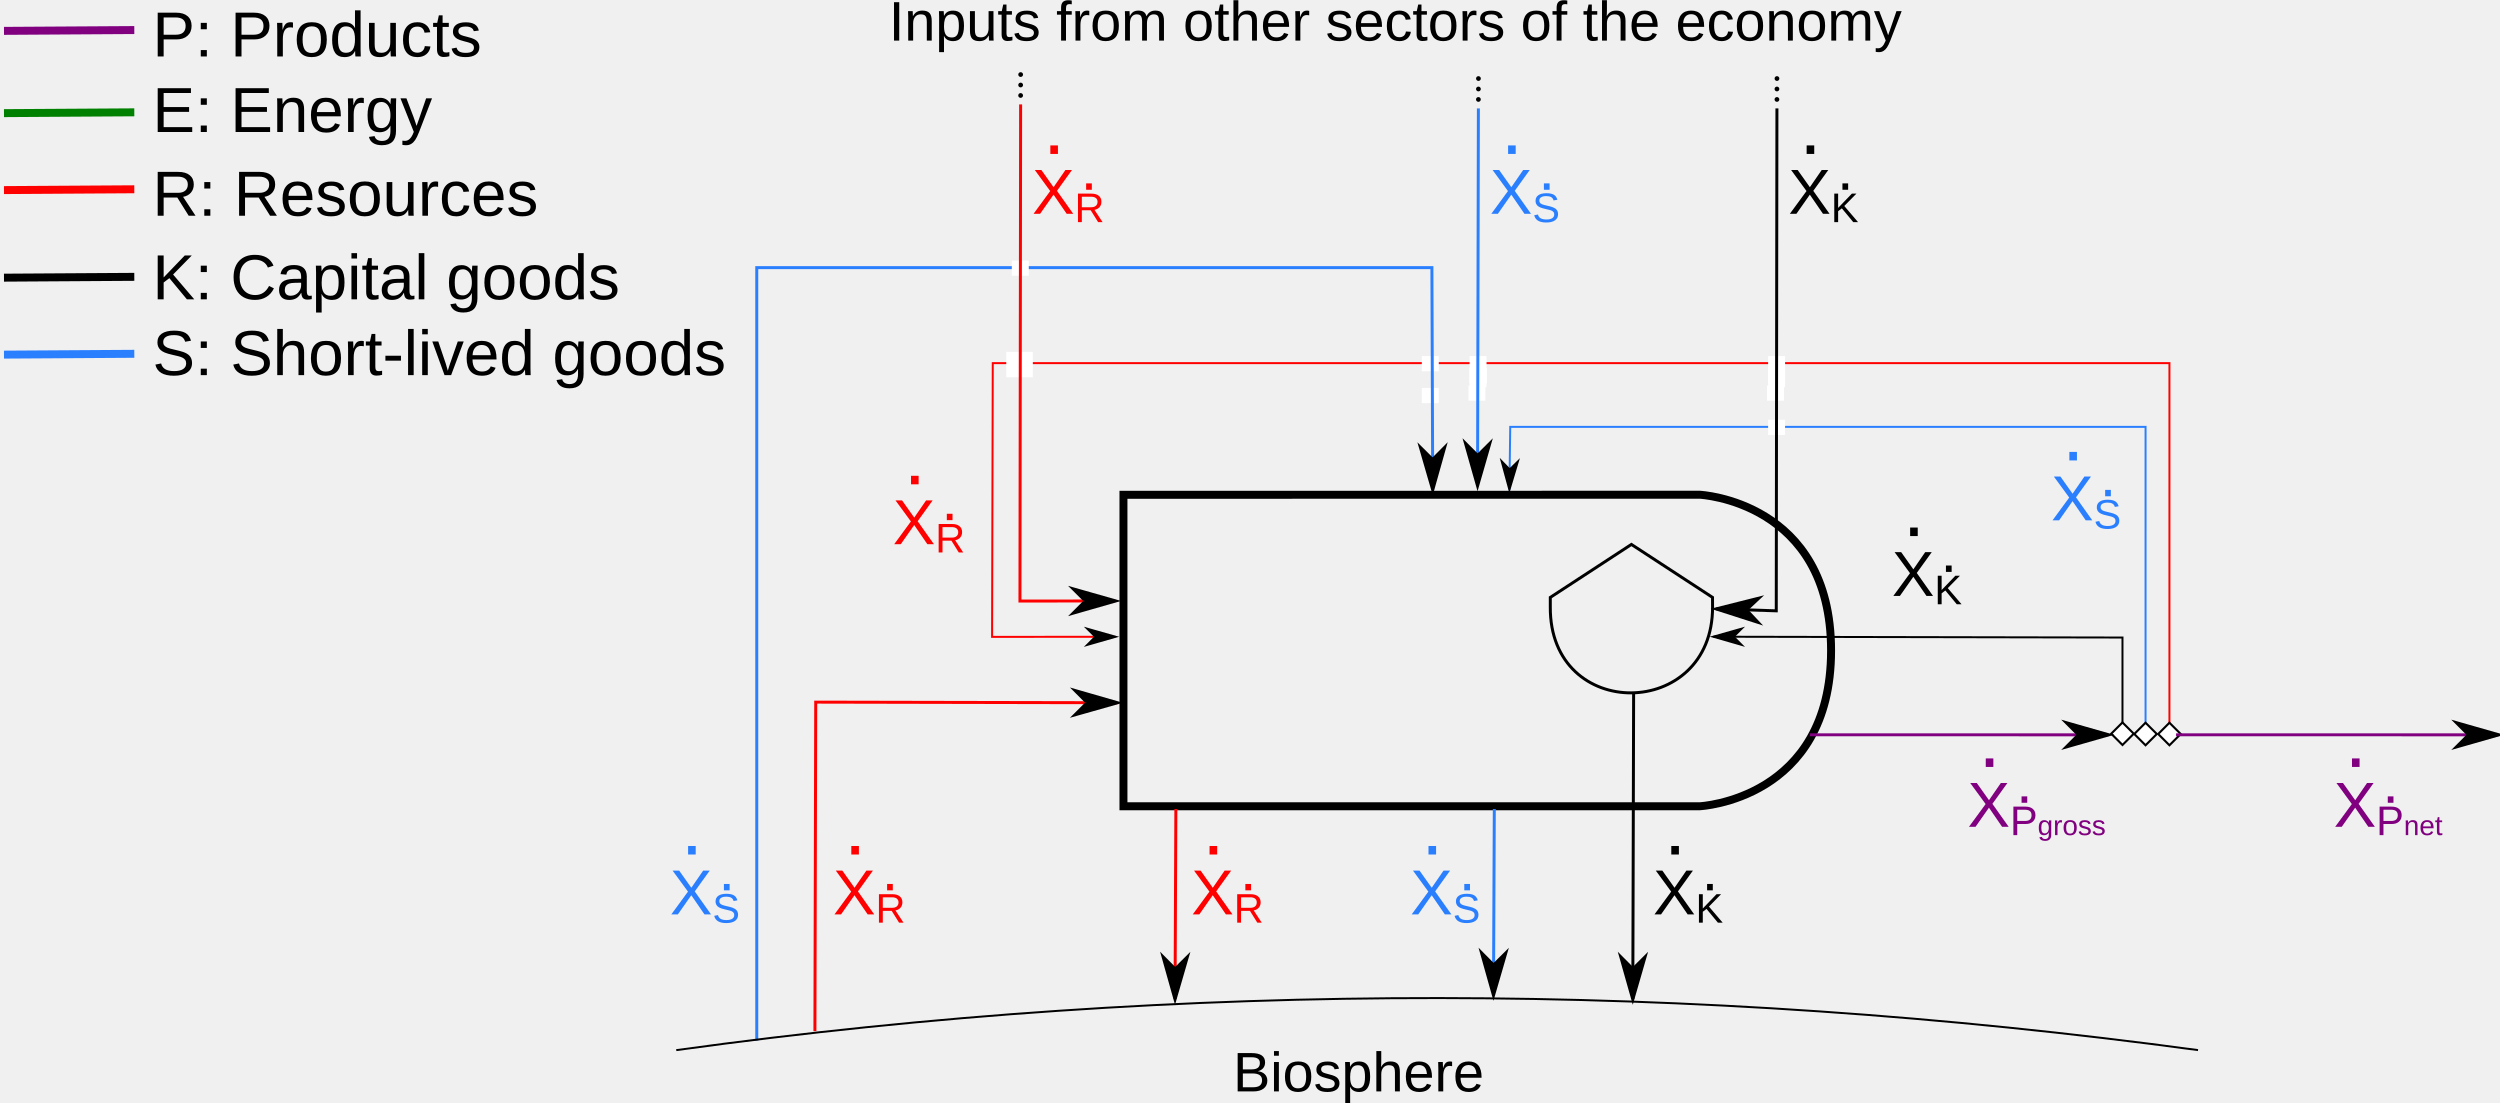
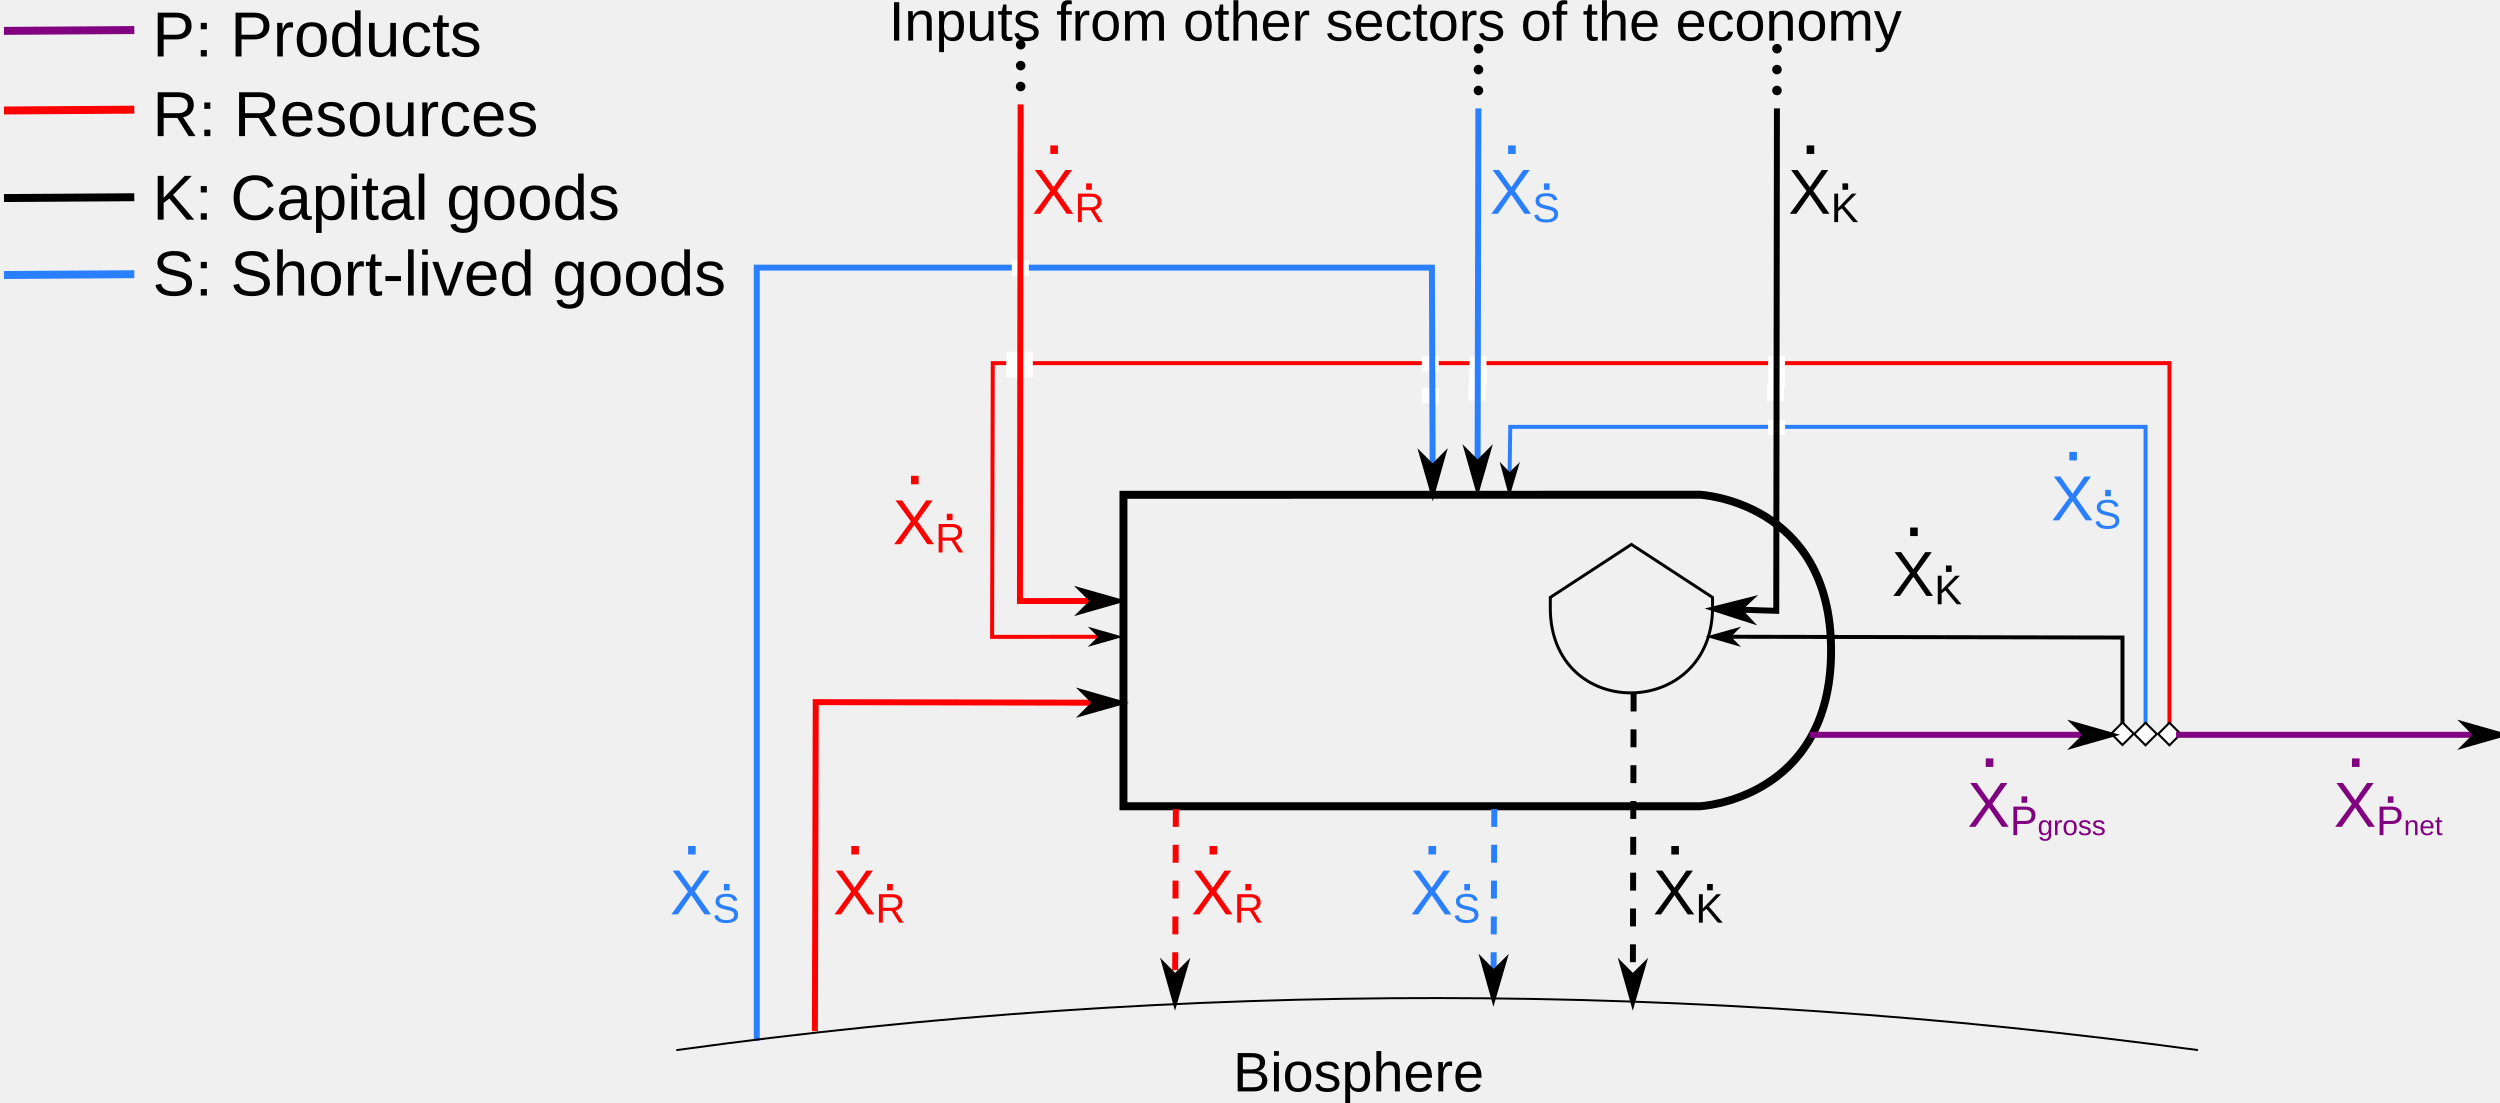
<svg xmlns="http://www.w3.org/2000/svg" width="1256.111" height="553.949" id="svg2" version="1.1">
  <defs id="defs4">
+     <marker orient="auto" refY="0.0" refX="0.0" id="EmptyDiamondM" style="overflow:visible">
+       <path id="path4342" d="M 0,-7.071 L -7.071,0 L 0,7.071 L 7.071,0 L 0,-7.071 z " style="fill-rule:evenodd;fill:#FFFFFF;stroke:#000000;stroke-width:1.0pt;marker-start:none" transform="scale(0.4)" />
+     </marker>
+     <marker orient="auto" refY="0.0" refX="0.0" id="Arrow1Mend" style="overflow:visible;">
+       <path id="path4241" d="M 0.0,0.0 L 5.0,-5.0 L -12.5,0.0 L 5.0,5.0 L 0.0,0.0 z " style="fill-rule:evenodd;stroke:#000000;stroke-width:1.0pt;marker-start:none;" transform="scale(0.4) rotate(180) translate(10,0)" />
+     </marker>
    <marker orient="auto" refY="0" refX="0" id="Arrow2Mend" style="overflow:visible">
      <path id="path3888" style="font-size:12px;fill-rule:evenodd;stroke-width:0.625;stroke-linejoin:round" d="M 8.719,4.034 -2.207,0.016 8.719,-4.002 c -1.745,2.372 -1.735,5.617 -6e-7,8.035 z" transform="scale(-0.6,-0.6)" />
    </marker>
    <marker orient="auto" refY="0" refX="0" id="EmptyDiamondL" style="overflow:visible">
      <path id="path3968" d="M 0,-7.071 -7.071,0 0,7.071 7.071,0 0,-7.071 z" style="fill:#ffffff;fill-rule:evenodd;stroke:#000000;stroke-width:1pt;marker-start:none" transform="scale(0.8,0.8)" />
    </marker>
    <marker style="overflow:visible" id="InfiniteLineStart" refX="0" refY="0" orient="auto">
      <g id="g4034" transform="translate(-13,0)">
        <circle d="M 3.8,0 C 3.8,0.442 3.442,0.8 3,0.8 2.558,0.8 2.2,0.442 2.2,0 c 0,-0.442 0.358,-0.8 0.8,-0.8 0.442,0 0.8,0.358 0.8,0.8 z" id="circle4036" r="0.8" cy="0" cx="3" />
        <circle d="M 7.3,0 C 7.3,0.442 6.942,0.8 6.5,0.8 6.058,0.8 5.7,0.442 5.7,0 c 0,-0.442 0.358,-0.8 0.8,-0.8 0.442,0 0.8,0.358 0.8,0.8 z" id="circle4038" r="0.8" cy="0" cx="6.5" />
        <circle d="M 10.8,0 C 10.8,0.442 10.442,0.8 10,0.8 9.558,0.8 9.2,0.442 9.2,0 c 0,-0.442 0.358,-0.8 0.8,-0.8 0.442,0 0.8,0.358 0.8,0.8 z" id="circle4040" r="0.8" cy="0" cx="10" />
      </g>
    </marker>
    <marker orient="auto" refY="0" refX="0" id="Arrow1Lend" style="overflow:visible">
      <path id="path3792" d="M 0,0 5,-5 -12.5,0 5,5 0,0 z" style="fill-rule:evenodd;stroke:#000000;stroke-width:1pt;marker-start:none" transform="matrix(-0.8,0,0,-0.8,-10,0)" />
    </marker>
    <marker orient="auto" refY="0" refX="0" id="Arrow1Lstart-0" style="overflow:visible">
      <path id="path4143-5" d="M 0,0 5,-5 -12.5,0 5,5 0,0 z" style="fill-rule:evenodd;stroke:#000000;stroke-width:1pt;marker-start:none" transform="matrix(0.8,0,0,0.8,10,0)" />
    </marker>
    <marker orient="auto" refY="0" refX="0" id="Arrow1Lend-7" style="overflow:visible">
      <path id="path4132-0" d="M 0,0 5,-5 -12.5,0 5,5 0,0 z" style="fill-rule:evenodd;stroke:#000000;stroke-width:1pt;marker-start:none" transform="matrix(-0.8,0,0,-0.8,-10,0)" />
    </marker>
    <marker style="overflow:visible" id="InfiniteLineStart-0" refX="0" refY="0" orient="auto">
      <g id="g4065-5" transform="translate(-13,0)">
        <circle d="M 3.8,0 C 3.8,0.442 3.442,0.8 3,0.8 2.558,0.8 2.2,0.442 2.2,0 c 0,-0.442 0.358,-0.8 0.8,-0.8 0.442,0 0.8,0.358 0.8,0.8 z" id="circle4067-6" r="0.8" cy="0" cx="3" />
        <circle d="M 7.3,0 C 7.3,0.442 6.942,0.8 6.5,0.8 6.058,0.8 5.7,0.442 5.7,0 c 0,-0.442 0.358,-0.8 0.8,-0.8 0.442,0 0.8,0.358 0.8,0.8 z" id="circle4069-78" r="0.8" cy="0" cx="6.5" />
        <circle d="M 10.8,0 C 10.8,0.442 10.442,0.8 10,0.8 9.558,0.8 9.2,0.442 9.2,0 c 0,-0.442 0.358,-0.8 0.8,-0.8 0.442,0 0.8,0.358 0.8,0.8 z" id="circle4071-06" r="0.8" cy="0" cx="10" />
      </g>
    </marker>
    <marker orient="auto" refY="0" refX="0" id="EmptyDiamondL-1" style="overflow:visible">
      <path id="path4169" d="M 0,-7.071 -7.071,0 0,7.071 7.071,0 0,-7.071 z" style="fill:#ffffff;fill-rule:evenodd;stroke:#000000;stroke-width:1pt;marker-start:none" transform="scale(0.8,0.8)" />
    </marker>
    <marker orient="auto" refY="0" refX="0" id="Arrow1Lstart-7" style="overflow:visible">
      <path id="path4143-9" d="M 0,0 5,-5 -12.5,0 5,5 0,0 z" style="fill-rule:evenodd;stroke:#000000;stroke-width:1pt;marker-start:none" transform="matrix(0.8,0,0,0.8,10,0)" />
    </marker>
    <marker orient="auto" refY="0" refX="0" id="Arrow1Lend-0" style="overflow:visible">
      <path id="path4132-2" d="M 0,0 5,-5 -12.5,0 5,5 0,0 z" style="fill-rule:evenodd;stroke:#000000;stroke-width:1pt;marker-start:none" transform="matrix(-0.8,0,0,-0.8,-10,0)" />
    </marker>
    <marker style="overflow:visible" id="InfiniteLineStart-3" refX="0" refY="0" orient="auto">
      <g id="g4065-9" transform="translate(-13,0)">
        <circle d="M 3.8,0 C 3.8,0.442 3.442,0.8 3,0.8 2.558,0.8 2.2,0.442 2.2,0 c 0,-0.442 0.358,-0.8 0.8,-0.8 0.442,0 0.8,0.358 0.8,0.8 z" id="circle4067-9" r="0.8" cy="0" cx="3" />
        <circle d="M 7.3,0 C 7.3,0.442 6.942,0.8 6.5,0.8 6.058,0.8 5.7,0.442 5.7,0 c 0,-0.442 0.358,-0.8 0.8,-0.8 0.442,0 0.8,0.358 0.8,0.8 z" id="circle4069-7" r="0.8" cy="0" cx="6.5" />
        <circle d="M 10.8,0 C 10.8,0.442 10.442,0.8 10,0.8 9.558,0.8 9.2,0.442 9.2,0 c 0,-0.442 0.358,-0.8 0.8,-0.8 0.442,0 0.8,0.358 0.8,0.8 z" id="circle4071-0" r="0.8" cy="0" cx="10" />
      </g>
    </marker>
    <marker orient="auto" refY="0" refX="0" id="InfiniteLineStart-7" style="overflow:visible">
      <g transform="translate(-13,0)" id="g4065">
        <circle cx="3" cy="0" r="0.8" id="circle4067" d="M 3.8,0 C 3.8,0.442 3.442,0.8 3,0.8 2.558,0.8 2.2,0.442 2.2,0 c 0,-0.442 0.358,-0.8 0.8,-0.8 0.442,0 0.8,0.358 0.8,0.8 z" />
        <circle cx="6.5" cy="0" r="0.8" id="circle4069" d="M 7.3,0 C 7.3,0.442 6.942,0.8 6.5,0.8 6.058,0.8 5.7,0.442 5.7,0 c 0,-0.442 0.358,-0.8 0.8,-0.8 0.442,0 0.8,0.358 0.8,0.8 z" />
        <circle cx="10" cy="0" r="0.8" id="circle4071" d="M 10.8,0 C 10.8,0.442 10.442,0.8 10,0.8 9.558,0.8 9.2,0.442 9.2,0 c 0,-0.442 0.358,-0.8 0.8,-0.8 0.442,0 0.8,0.358 0.8,0.8 z" />
      </g>
    </marker>
    <marker style="overflow:visible" id="Arrow1Lend-2" refX="0" refY="0" orient="auto">
      <path transform="matrix(-0.8,0,0,-0.8,-10,0)" style="fill-rule:evenodd;stroke:#000000;stroke-width:1pt;marker-start:none" d="M 0,0 5,-5 -12.5,0 5,5 0,0 z" id="path4132" />
    </marker>
    <marker style="overflow:visible" id="Arrow1Lstart" refX="0" refY="0" orient="auto">
      <path transform="matrix(0.8,0,0,0.8,10,0)" style="fill-rule:evenodd;stroke:#000000;stroke-width:1pt;marker-start:none" d="M 0,0 5,-5 -12.5,0 5,5 0,0 z" id="path4143" />
    </marker>
    <marker orient="auto" refY="0" refX="0" id="Arrow1Lstart-3" style="overflow:visible">
      <path id="path4143-8" d="M 0,0 5,-5 -12.5,0 5,5 0,0 z" style="fill-rule:evenodd;stroke:#000000;stroke-width:1pt;marker-start:none" transform="matrix(0.8,0,0,0.8,10,0)" />
    </marker>
    <marker orient="auto" refY="0" refX="0" id="Arrow1Lend-2-8" style="overflow:visible">
      <path id="path4132-8" d="M 0,0 5,-5 -12.5,0 5,5 0,0 z" style="fill-rule:evenodd;stroke:#000000;stroke-width:1pt;marker-start:none" transform="matrix(-0.8,0,0,-0.8,-10,0)" />
    </marker>
    <marker style="overflow:visible" id="InfiniteLineStart-7-6" refX="0" refY="0" orient="auto">
      <g id="g4065-94" transform="translate(-13,0)">
        <circle d="M 3.8,0 C 3.8,0.442 3.442,0.8 3,0.8 2.558,0.8 2.2,0.442 2.2,0 c 0,-0.442 0.358,-0.8 0.8,-0.8 0.442,0 0.8,0.358 0.8,0.8 z" id="circle4067-1" r="0.8" cy="0" cx="3" />
        <circle d="M 7.3,0 C 7.3,0.442 6.942,0.8 6.5,0.8 6.058,0.8 5.7,0.442 5.7,0 c 0,-0.442 0.358,-0.8 0.8,-0.8 0.442,0 0.8,0.358 0.8,0.8 z" id="circle4069-3" r="0.8" cy="0" cx="6.5" />
        <circle d="M 10.8,0 C 10.8,0.442 10.442,0.8 10,0.8 9.558,0.8 9.2,0.442 9.2,0 c 0,-0.442 0.358,-0.8 0.8,-0.8 0.442,0 0.8,0.358 0.8,0.8 z" id="circle4071-7" r="0.8" cy="0" cx="10" />
      </g>
    </marker>
    <marker orient="auto" refY="0" refX="0" id="InfiniteLineStart-3-4" style="overflow:visible">
      <g transform="translate(-13,0)" id="g4065-9-6">
        <circle cx="3" cy="0" r="0.8" id="circle4067-9-0" d="M 3.8,0 C 3.8,0.442 3.442,0.8 3,0.8 2.558,0.8 2.2,0.442 2.2,0 c 0,-0.442 0.358,-0.8 0.8,-0.8 0.442,0 0.8,0.358 0.8,0.8 z" />
        <circle cx="6.5" cy="0" r="0.8" id="circle4069-7-3" d="M 7.3,0 C 7.3,0.442 6.942,0.8 6.5,0.8 6.058,0.8 5.7,0.442 5.7,0 c 0,-0.442 0.358,-0.8 0.8,-0.8 0.442,0 0.8,0.358 0.8,0.8 z" />
        <circle cx="10" cy="0" r="0.8" id="circle4071-0-2" d="M 10.8,0 C 10.8,0.442 10.442,0.8 10,0.8 9.558,0.8 9.2,0.442 9.2,0 c 0,-0.442 0.358,-0.8 0.8,-0.8 0.442,0 0.8,0.358 0.8,0.8 z" />
      </g>
    </marker>
    <marker style="overflow:visible" id="Arrow1Lend-0-8" refX="0" refY="0" orient="auto">
      <path transform="matrix(-0.8,0,0,-0.8,-10,0)" style="fill-rule:evenodd;stroke:#000000;stroke-width:1pt;marker-start:none" d="M 0,0 5,-5 -12.5,0 5,5 0,0 z" id="path4132-2-0" />
    </marker>
    <marker style="overflow:visible" id="Arrow1Lstart-7-8" refX="0" refY="0" orient="auto">
      <path transform="matrix(0.8,0,0,0.8,10,0)" style="fill-rule:evenodd;stroke:#000000;stroke-width:1pt;marker-start:none" d="M 0,0 5,-5 -12.5,0 5,5 0,0 z" id="path4143-9-4" />
    </marker>
    <marker style="overflow:visible" id="EmptyDiamondL-1-1" refX="0" refY="0" orient="auto">
      <path transform="scale(0.8,0.8)" style="fill:#ffffff;fill-rule:evenodd;stroke:#000000;stroke-width:1pt;marker-start:none" d="M 0,-7.071 -7.071,0 0,7.071 7.071,0 0,-7.071 z" id="path4169-3" />
    </marker>
    <marker orient="auto" refY="0" refX="0" id="InfiniteLineStart-0-5" style="overflow:visible">
      <g transform="translate(-13,0)" id="g4065-5-8">
        <circle cx="3" cy="0" r="0.8" id="circle4067-6-1" d="M 3.8,0 C 3.8,0.442 3.442,0.8 3,0.8 2.558,0.8 2.2,0.442 2.2,0 c 0,-0.442 0.358,-0.8 0.8,-0.8 0.442,0 0.8,0.358 0.8,0.8 z" />
        <circle cx="6.5" cy="0" r="0.8" id="circle4069-78-4" d="M 7.3,0 C 7.3,0.442 6.942,0.8 6.5,0.8 6.058,0.8 5.7,0.442 5.7,0 c 0,-0.442 0.358,-0.8 0.8,-0.8 0.442,0 0.8,0.358 0.8,0.8 z" />
        <circle cx="10" cy="0" r="0.8" id="circle4071-06-7" d="M 10.8,0 C 10.8,0.442 10.442,0.8 10,0.8 9.558,0.8 9.2,0.442 9.2,0 c 0,-0.442 0.358,-0.8 0.8,-0.8 0.442,0 0.8,0.358 0.8,0.8 z" />
      </g>
    </marker>
    <marker style="overflow:visible" id="Arrow1Lend-7-6" refX="0" refY="0" orient="auto">
      <path transform="matrix(-0.8,0,0,-0.8,-10,0)" style="fill-rule:evenodd;stroke:#000000;stroke-width:1pt;marker-start:none" d="M 0,0 5,-5 -12.5,0 5,5 0,0 z" id="path4132-0-5" />
    </marker>
    <marker style="overflow:visible" id="Arrow1Lstart-0-2" refX="0" refY="0" orient="auto">
      <path transform="matrix(0.8,0,0,0.8,10,0)" style="fill-rule:evenodd;stroke:#000000;stroke-width:1pt;marker-start:none" d="M 0,0 5,-5 -12.5,0 5,5 0,0 z" id="path4143-5-3" />
    </marker>
    <marker style="overflow:visible" id="Arrow1Lend-1" refX="0" refY="0" orient="auto">
      <path transform="matrix(-0.8,0,0,-0.8,-10,0)" style="fill-rule:evenodd;stroke:#000000;stroke-width:1pt;marker-start:none" d="M 0,0 5,-5 -12.5,0 5,5 0,0 z" id="path3792-7" />
    </marker>
    <marker orient="auto" refY="0" refX="0" id="InfiniteLineStart-70" style="overflow:visible">
      <g transform="translate(-13,0)" id="g4034-3">
        <circle cx="3" cy="0" r="0.8" id="circle4036-9" d="M 3.8,0 C 3.8,0.442 3.442,0.8 3,0.8 2.558,0.8 2.2,0.442 2.2,0 c 0,-0.442 0.358,-0.8 0.8,-0.8 0.442,0 0.8,0.358 0.8,0.8 z" />
        <circle cx="6.5" cy="0" r="0.8" id="circle4038-9" d="M 7.3,0 C 7.3,0.442 6.942,0.8 6.5,0.8 6.058,0.8 5.7,0.442 5.7,0 c 0,-0.442 0.358,-0.8 0.8,-0.8 0.442,0 0.8,0.358 0.8,0.8 z" />
        <circle cx="10" cy="0" r="0.8" id="circle4040-9" d="M 10.8,0 C 10.8,0.442 10.442,0.8 10,0.8 9.558,0.8 9.2,0.442 9.2,0 c 0,-0.442 0.358,-0.8 0.8,-0.8 0.442,0 0.8,0.358 0.8,0.8 z" />
      </g>
    </marker>
    <marker style="overflow:visible" id="EmptyDiamondL-6" refX="0" refY="0" orient="auto">
      <path transform="scale(0.8,0.8)" style="fill:#ffffff;fill-rule:evenodd;stroke:#000000;stroke-width:1pt;marker-start:none" d="M 0,-7.071 -7.071,0 0,7.071 7.071,0 0,-7.071 z" id="path3968-2" />
    </marker>
    <marker style="overflow:visible" id="Arrow2Mend-5" refX="0" refY="0" orient="auto">
      <path transform="scale(-0.6,-0.6)" d="M 8.719,4.034 -2.207,0.016 8.719,-4.002 c -1.745,2.372 -1.735,5.617 -6e-7,8.035 z" style="font-size:12px;fill-rule:evenodd;stroke-width:0.625;stroke-linejoin:round" id="path3888-7" />
    </marker>
    <marker style="overflow:visible" id="DotL" refX="0.0" refY="0.0" orient="auto">
      <path transform="scale(0.8) translate(7.4, 1)" style="fill-rule:evenodd;stroke:#000000;stroke-width:1.0pt;marker-start:none;marker-end:none" d="M -2.5,-1.0 C -2.5,1.76 -4.74,4.0 -7.5,4.0 C -10.26,4.0 -12.5,1.76 -12.5,-1.0 C -12.5,-3.76 -10.26,-6.0 -7.5,-6.0 C -4.74,-6.0 -2.5,-3.76 -2.5,-1.0 z " id="path4127" />
    </marker>
  </defs>
  <g id="layer1" transform="translate(833.1399,-154.8821)">
    <text xml:space="preserve" style="font-size:32px;font-style:normal;font-variant:normal;font-weight:bold;font-stretch:expanded;text-align:start;line-height:125%;letter-spacing:0px;word-spacing:0px;text-anchor:start;fill:#000000;fill-opacity:1;stroke:none;font-family:Engravers MT;-inkscape-font-specification:Engravers MT Bold Expanded" x="292.258" y="107.663" id="text6668" transform="translate(-121.7803,643.7631)">
      <tspan id="tspan6670" x="292.258" y="107.663" />
    </text>
-     <path id="path4734" d="m -831.14,250.394 65.479,-0.414" style="fill:none;stroke:#ff0000;stroke-width:4;stroke-linecap:butt;stroke-linejoin:miter;stroke-opacity:1;marker-start:none;marker-end:none" />
-     <path style="fill:none;stroke:#000000;stroke-width:4;stroke-linecap:butt;stroke-linejoin:miter;stroke-opacity:1;marker-start:none;marker-end:none" d="m -831.14,294.394 65.479,-0.414" id="path4736" />
-     <path style="fill:none;stroke:#008000;stroke-width:4;stroke-linecap:butt;stroke-linejoin:miter;stroke-opacity:1;marker-start:none;marker-end:none" d="m -831.14,211.728 65.479,-0.414" id="path4738" />
-     <path id="path4740" d="m -831.14,333.061 65.479,-0.414" style="fill:none;stroke:#2a7fff;stroke-width:4;stroke-linecap:butt;stroke-linejoin:miter;stroke-opacity:1;marker-start:none;marker-end:none" />
-     <text xml:space="preserve" style="font-size:32px;font-style:normal;font-variant:normal;font-weight:normal;font-stretch:normal;text-align:start;line-height:125%;letter-spacing:0px;word-spacing:0px;text-anchor:start;fill:#000000;fill-opacity:1;stroke:none;font-family:Arial;-inkscape-font-specification:Arial" x="-756.526" y="263.267" id="text5894">
-       <tspan id="tspan5896" x="-756.526" y="263.267">R: Resources</tspan>
-     </text>
-     <text id="text5898" y="221.202" x="-756.526" style="font-size:32px;font-style:normal;font-variant:normal;font-weight:normal;font-stretch:normal;text-align:start;line-height:125%;letter-spacing:0px;word-spacing:0px;text-anchor:start;fill:#000000;fill-opacity:1;stroke:none;font-family:Arial;-inkscape-font-specification:Arial" xml:space="preserve">
-       <tspan y="221.202" x="-756.526" id="tspan5900">E: Energy</tspan>
-     </text>
-     <text xml:space="preserve" style="font-size:32px;font-style:normal;font-variant:normal;font-weight:normal;font-stretch:normal;text-align:start;line-height:125%;letter-spacing:0px;word-spacing:0px;text-anchor:start;fill:#000000;fill-opacity:1;stroke:none;font-family:Arial;-inkscape-font-specification:Arial" x="-756.526" y="343.357" id="text5902">
-       <tspan id="tspan5904" x="-756.526" y="343.357">S: Short-lived goods</tspan>
-     </text>
-     <text id="text5906" y="305.267" x="-756.526" style="font-size:32px;font-style:normal;font-variant:normal;font-weight:normal;font-stretch:normal;text-align:start;line-height:125%;letter-spacing:0px;word-spacing:0px;text-anchor:start;fill:#000000;fill-opacity:1;stroke:none;font-family:Arial;-inkscape-font-specification:Arial" xml:space="preserve">
-       <tspan y="305.267" x="-756.526" id="tspan5908">K: Capital goods</tspan>
+     <path id="path4734" d="m -831.14,210.394 65.479,-0.414" style="fill:none;stroke:#ff0000;stroke-width:4;stroke-linecap:butt;stroke-linejoin:miter;stroke-opacity:1;marker-start:none;marker-end:none" />
+     <path style="fill:none;stroke:#000000;stroke-width:4;stroke-linecap:butt;stroke-linejoin:miter;stroke-opacity:1;marker-start:none;marker-end:none" d="m -831.14,254.394 65.479,-0.414" id="path4736" />
+     <path id="path4740" d="m -831.14,293.061 65.479,-0.414" style="fill:none;stroke:#2a7fff;stroke-width:4;stroke-linecap:butt;stroke-linejoin:miter;stroke-opacity:1;marker-start:none;marker-end:none" />
+     <text xml:space="preserve" style="font-size:32px;font-style:normal;font-variant:normal;font-weight:normal;font-stretch:normal;text-align:start;line-height:125%;letter-spacing:0px;word-spacing:0px;text-anchor:start;fill:#000000;fill-opacity:1;stroke:none;font-family:Arial;-inkscape-font-specification:Arial" x="-756.526" y="223.267" id="text5894">
+       <tspan id="tspan5896" x="-756.526" y="223.267">R: Resources</tspan>
+     </text>
+     <text xml:space="preserve" style="font-size:32px;font-style:normal;font-variant:normal;font-weight:normal;font-stretch:normal;text-align:start;line-height:125%;letter-spacing:0px;word-spacing:0px;text-anchor:start;fill:#000000;fill-opacity:1;stroke:none;font-family:Arial;-inkscape-font-specification:Arial" x="-756.526" y="303.357" id="text5902">
+       <tspan id="tspan5904" x="-756.526" y="303.357">S: Short-lived goods</tspan>
+     </text>
+     <text id="text5906" y="265.267" x="-756.526" style="font-size:32px;font-style:normal;font-variant:normal;font-weight:normal;font-stretch:normal;text-align:start;line-height:125%;letter-spacing:0px;word-spacing:0px;text-anchor:start;fill:#000000;fill-opacity:1;stroke:none;font-family:Arial;-inkscape-font-specification:Arial" xml:space="preserve">
+       <tspan y="265.267" x="-756.526" id="tspan5908">K: Capital goods</tspan>
    </text>
    <path id="path6782" d="m -268.666,403.498 0,156.485 289.541,0 c 0,0 66,-3.206 66,-78.265 0,-75.059 -66,-78.265 -66,-78.265 z" style="fill:none;stroke:#000000;stroke-width:4;stroke-linecap:butt;stroke-linejoin:miter;stroke-opacity:1" />
    <path style="fill:none;stroke:#000000;stroke-width:1.5;stroke-linecap:butt;stroke-linejoin:miter;stroke-opacity:1" d="m 27.306,455.046 -40.754,-26.62 -40.754,26.62 0,4.778 c -0.431,58.107 81.709,57.06 81.531,0 z" id="path6784" />
-     <path id="path6786" d="m -423.691,672.966 0.409,-165.304 151.459,0.31" style="fill:none;stroke:#ff0000;stroke-width:1.5;stroke-linecap:butt;stroke-linejoin:miter;stroke-opacity:1;marker-start:none;marker-end:url(#Arrow1Lend)" />
-     <path id="path6796" d="m -242.335,561.347 -0.414,95.479" style="fill:none;stroke:#ff0000;stroke-width:1.5;stroke-linecap:butt;stroke-linejoin:miter;stroke-opacity:1;marker-start:none;marker-end:url(#Arrow1Lend)" />
-     <path style="fill:none;stroke:#000000;stroke-width:1.5;stroke-linecap:butt;stroke-linejoin:miter;stroke-opacity:1;marker-start:none;marker-end:url(#Arrow1Lend)" d="m -12.335,503.347 -0.414,153.479" id="path6806" />
-     <path style="fill:none;stroke:#2a7fff;stroke-width:1px;stroke-linecap:butt;stroke-linejoin:miter;stroke-opacity:1;marker-start:url(#EmptyDiamondL);marker-end:url(#Arrow1Lend)" d="m 244.88,523.677 0.005,-154.33 -319.219,0 -0.414,31.479" id="path6820" />
-     <path style="fill:none;stroke:#000000;stroke-width:1px;stroke-linecap:butt;stroke-linejoin:miter;stroke-opacity:1;marker-start:url(#EmptyDiamondL);marker-end:url(#Arrow1Lend)" d="m 233.286,523.531 0,-48.325 -205.479,-0.414" id="path6822" />
-     <path id="path6824" d="m 76.221,524.076 150,0.009" style="fill:none;stroke:#800080;stroke-width:1.5;stroke-linecap:butt;stroke-linejoin:miter;stroke-opacity:1;marker-end:url(#Arrow1Lend)" />
+     <path id="path6786" d="m -423.691,672.966 0.409,-165.304 151.459,0.31" style="fill:none;stroke:#ff0000;stroke-width:3;stroke-linecap:butt;stroke-linejoin:miter;stroke-opacity:1;marker-start:none;marker-end:url(#Arrow1Mend)" />
+     <path id="path6796" d="m -242.335,561.347 -0.414,95.479" style="fill:none;stroke:#ff0000;stroke-width:3;stroke-linecap:butt;stroke-linejoin:miter;stroke-opacity:1;marker-start:none;marker-end:url(#Arrow1Mend);stroke-miterlimit:4;stroke-dasharray:9,9;stroke-dashoffset:0" />
+     <path style="fill:none;stroke:#000000;stroke-width:3;stroke-linecap:butt;stroke-linejoin:miter;stroke-opacity:1;marker-start:none;marker-end:url(#Arrow1Mend);stroke-miterlimit:4;stroke-dasharray:9,9;stroke-dashoffset:0" d="m -12.335,503.347 -0.414,153.479" id="path6806" />
+     <path style="fill:none;stroke:#2a7fff;stroke-width:2;stroke-linecap:butt;stroke-linejoin:miter;stroke-opacity:1;marker-start:url(#EmptyDiamondM);marker-end:url(#Arrow1Mend)" d="m 244.88,523.677 0.005,-154.33 -319.219,0 -0.414,31.479" id="path6820" />
+     <path style="fill:none;stroke:#000000;stroke-width:2;stroke-linecap:butt;stroke-linejoin:miter;stroke-opacity:1;marker-start:url(#EmptyDiamondM);marker-end:url(#Arrow1Mend)" d="m 233.286,523.531 0,-48.325 -205.479,-0.414" id="path6822" />
+     <path id="path6824" d="m 76.221,524.076 150,0.009" style="fill:none;stroke:#800080;stroke-width:3;stroke-linecap:butt;stroke-linejoin:miter;stroke-opacity:1;marker-end:url(#Arrow1Mend)" />
    <rect y="365.793" x="55.239" height="7.626" width="8.523" id="rect6828" style="fill:#ffffff;fill-opacity:1;stroke:none" />
    <rect style="fill:#ffffff;fill-opacity:1;stroke:none" id="rect6830" width="8.523" height="7.626" x="54.683" y="348.572" />
    <rect style="fill:#ffffff;fill-opacity:1;stroke:none" id="rect6832" width="8.523" height="7.626" x="55.239" y="339.793" />
    <rect y="341.793" x="55.239" height="7.626" width="8.523" id="rect6834" style="fill:#ffffff;fill-opacity:1;stroke:none" />
    <rect y="339.793" x="-94.761" height="7.626" width="8.523" id="rect6836" style="fill:#ffffff;fill-opacity:1;stroke:none" />
    <rect style="fill:#ffffff;fill-opacity:1;stroke:none" id="rect6838" width="8.523" height="7.626" x="-94.761" y="341.793" />
-     <path id="path6848" d="m -82.335,561.347 -0.414,93.479" style="fill:none;stroke:#2a7fff;stroke-width:1.5;stroke-linecap:butt;stroke-linejoin:miter;stroke-opacity:1;marker-start:none;marker-end:url(#Arrow1Lend)" />
-     <path style="fill:none;stroke:#ff0000;stroke-width:1px;stroke-linecap:butt;stroke-linejoin:miter;stroke-opacity:1;marker-start:url(#EmptyDiamondL);marker-end:url(#Arrow1Lend)" d="m 256.88,523.677 0.005,-186.33 -591.219,0 -0.338,137.528 61.924,-0.049" id="path6850" />
+     <path id="path6848" d="m -82.335,561.347 -0.414,93.479" style="fill:none;stroke:#2a7fff;stroke-width:3;stroke-linecap:butt;stroke-linejoin:miter;stroke-opacity:1;marker-start:none;marker-end:url(#Arrow1Mend);stroke-miterlimit:4;stroke-dasharray:9,9;stroke-dashoffset:0" />
+     <path style="fill:none;stroke:#ff0000;stroke-width:2;stroke-linecap:butt;stroke-linejoin:miter;stroke-opacity:1;marker-start:url(#EmptyDiamondM);marker-end:url(#Arrow1Mend)" d="m 256.88,523.677 0.005,-186.33 -591.219,0 -0.338,137.528 61.924,-0.049" id="path6850" />
    <rect style="fill:#ffffff;fill-opacity:1;stroke:none" id="rect6852" width="13.338" height="12.782" x="-327.548" y="331.666" />
    <rect y="333.793" x="55.239" height="7.626" width="8.523" id="rect6854" style="fill:#ffffff;fill-opacity:1;stroke:none" />
    <rect y="348.572" x="-95.317" height="7.626" width="8.523" id="rect6860" style="fill:#ffffff;fill-opacity:1;stroke:none" />
    <rect y="339.793" x="-94.761" height="7.626" width="8.523" id="rect6862" style="fill:#ffffff;fill-opacity:1;stroke:none" />
    <rect style="fill:#ffffff;fill-opacity:1;stroke:none" id="rect6866" width="8.523" height="7.626" x="-94.761" y="333.793" />
-     <path style="fill:none;stroke:#2a7fff;stroke-width:1.5;stroke-linecap:butt;stroke-linejoin:miter;stroke-opacity:1;marker-start:url(#InfiniteLineStart-7);marker-end:url(#Arrow1Lend)" d="m -90.334,209.347 -0.414,189.479" id="path9595" />
-     <path id="path9819" d="M 59.666,209.347 59.333,461.79 29.252,460.826" style="fill:none;stroke:#000000;stroke-width:1.5;stroke-linecap:butt;stroke-linejoin:miter;stroke-opacity:1;marker-start:url(#InfiniteLineStart-7);marker-end:url(#Arrow1Lend)" />
+     <path style="fill:none;stroke:#2a7fff;stroke-width:3;stroke-linecap:butt;stroke-linejoin:miter;stroke-opacity:1;marker-start:url(#InfiniteLineStart-7);marker-end:url(#Arrow1Mend)" d="m -90.334,209.347 -0.414,189.479" id="path9595" />
+     <path id="path9819" d="M 59.666,209.347 59.333,461.79 29.252,460.826" style="fill:none;stroke:#000000;stroke-width:3;stroke-linecap:butt;stroke-linejoin:miter;stroke-opacity:1;marker-start:url(#InfiniteLineStart-7);marker-end:url(#Arrow1Mend)" />
    <rect y="333.793" x="-118.761" height="7.626" width="8.523" id="rect4711" style="fill:#ffffff;fill-opacity:1;stroke:none" />
    <rect style="fill:#ffffff;fill-opacity:1;stroke:none" id="rect4713" width="8.523" height="7.626" x="-118.761" y="349.793" />
-     <path id="path4703" d="m -452.907,677.677 -0.005,-388.33 339.219,0 0.414,111.479" style="fill:none;stroke:#2a7fff;stroke-width:1.5;stroke-linecap:butt;stroke-linejoin:miter;stroke-opacity:1;marker-start:none;marker-end:url(#Arrow1Lend)" />
+     <path id="path4703" d="m -452.907,677.677 -0.005,-388.33 339.219,0 0.414,111.479" style="fill:none;stroke:#2a7fff;stroke-width:3;stroke-linecap:butt;stroke-linejoin:miter;stroke-opacity:1;marker-start:none;marker-end:url(#Arrow1Mend)" />
    <rect y="285.793" x="-324.761" height="7.626" width="8.523" id="rect4717" style="fill:#ffffff;fill-opacity:1;stroke:none" />
-     <path style="fill:none;stroke:#ff0000;stroke-width:1.5;stroke-linecap:butt;stroke-linejoin:miter;stroke-opacity:1;marker-start:url(#InfiniteLineStart-7);marker-end:url(#Arrow1Lend)" d="m -320.334,207.347 -0.338,249.528 47.924,-0.049" id="path9583" />
+     <path style="fill:none;stroke:#ff0000;stroke-width:3;stroke-linecap:butt;stroke-linejoin:miter;stroke-opacity:1;marker-start:url(#InfiniteLineStart-7);marker-end:url(#Arrow1Mend)" d="m -320.334,207.347 -0.338,249.528 47.924,-0.049" id="path9583" />
    <text id="text4961" y="703.267" x="-131.094" style="font-size:28px;font-style:normal;font-variant:normal;font-weight:normal;font-stretch:normal;text-align:start;line-height:125%;letter-spacing:0px;word-spacing:0px;text-anchor:start;fill:#000000;fill-opacity:1;stroke:none;font-family:Arial;-inkscape-font-specification:Arial" xml:space="preserve">
      <tspan y="703.267" x="-131.094" id="tspan4963" style="text-align:center;text-anchor:middle">Biosphere</tspan>
    </text>
    <text id="text4965" y="175.267" x="-386.526" style="font-size:28px;font-style:normal;font-variant:normal;font-weight:normal;font-stretch:normal;text-align:start;line-height:125%;letter-spacing:0px;word-spacing:0px;text-anchor:start;fill:#000000;fill-opacity:1;stroke:none;font-family:Arial;-inkscape-font-specification:Arial" xml:space="preserve">
      <tspan y="175.267" x="-386.526" id="tspan4967">Inputs from other sectors of the economy</tspan>
    </text>
    <path style="fill:none;stroke:#000000;stroke-width:1px;stroke-linecap:butt;stroke-linejoin:miter;stroke-opacity:1" d="m 341.788,527.876 c 256.212,-35.344 510.705,-34.403 764.592,0" id="path3079" transform="translate(-835.1399,154.6341)" />
-     <path style="fill:none;stroke:#800080;stroke-width:1.5;stroke-linecap:butt;stroke-linejoin:miter;stroke-opacity:1;marker-end:url(#Arrow1Lend)" d="m 260.221,524.076 162,0.009" id="path3075" />
+     <path style="fill:none;stroke:#800080;stroke-width:3;stroke-linecap:butt;stroke-linejoin:miter;stroke-opacity:1;marker-end:url(#Arrow1Mend)" d="m 260.221,524.076 162,0.009" id="path3075" />
    <path style="fill:none;stroke:#800080;stroke-width:4;stroke-linecap:butt;stroke-linejoin:miter;stroke-opacity:1;marker-start:none;marker-end:none" d="m -831.14,170.394 65.479,-0.414" id="path3134" />
    <text id="text3136" y="183.267" x="-756.526" style="font-size:32px;font-style:normal;font-variant:normal;font-weight:normal;font-stretch:normal;text-align:start;line-height:125%;letter-spacing:0px;word-spacing:0px;text-anchor:start;fill:#000000;fill-opacity:1;stroke:none;font-family:Arial;-inkscape-font-specification:Arial" xml:space="preserve">
      <tspan y="183.267" x="-756.526" id="tspan3138">P: Products</tspan>
    </text>
    <text xml:space="preserve" style="font-size:32px;font-style:normal;font-variant:normal;font-weight:bold;font-stretch:expanded;text-align:start;line-height:125%;letter-spacing:0px;word-spacing:0px;text-anchor:start;fill:#000000;fill-opacity:1;stroke:none;font-family:Engravers MT;-inkscape-font-specification:Engravers MT Bold Expanded" x="170.438" y="1330.473" id="text6668-4">
      <tspan id="tspan6670-3" x="170.438" y="1330.473" />
    </text>
    <text id="text4961-9" y="1282.314" x="-131.134" style="font-size:28px;font-style:normal;font-variant:normal;font-weight:normal;font-stretch:normal;text-align:start;line-height:125%;letter-spacing:0px;word-spacing:0px;text-anchor:start;fill:#000000;fill-opacity:1;stroke:none;font-family:Arial;-inkscape-font-specification:Arial" xml:space="preserve">
      <tspan y="1282.314" x="-131.134" id="tspan4963-1" style="text-align:center;text-anchor:middle">Biosphere</tspan>
    </text>
    <path style="fill:none;stroke:#000000;stroke-width:1px;stroke-linecap:butt;stroke-linejoin:miter;stroke-opacity:1" d="m -493.392,1261.557 c 256.212,-35.344 510.705,-34.403 764.592,0" id="path3079-5" />
    <text xml:space="preserve" style="font-size:32px;font-style:normal;font-variant:normal;font-weight:normal;font-stretch:normal;text-align:start;line-height:125%;letter-spacing:0px;word-spacing:0px;text-anchor:start;fill:#ff0000;fill-opacity:1;stroke:none;font-family:Arial;-inkscape-font-specification:Arial" x="-314.566" y="262.314" id="text3914">
      <tspan id="tspan3916" x="-314.566" y="262.314">X<tspan id="tspan3918" style="font-size:65.001%;baseline-shift:sub;fill:#ff0000">R</tspan>
      </tspan>
    </text>
    <text xml:space="preserve" style="font-size:32px;font-style:normal;font-variant:normal;font-weight:normal;font-stretch:normal;text-align:start;line-height:125%;letter-spacing:0px;word-spacing:0px;text-anchor:start;fill:#2a7fff;fill-opacity:1;stroke:none;font-family:Arial;-inkscape-font-specification:Arial" x="-84.566" y="262.314" id="text3920">
      <tspan id="tspan3922" x="-84.566" y="262.314">X<tspan id="tspan3924" style="font-size:65.001%;baseline-shift:sub;fill:#2a7fff">S</tspan>
      </tspan>
    </text>
    <text id="text3926" y="262.314" x="65.434" style="font-size:32px;font-style:normal;font-variant:normal;font-weight:normal;font-stretch:normal;text-align:start;line-height:125%;letter-spacing:0px;word-spacing:0px;text-anchor:start;fill:#000000;fill-opacity:1;stroke:none;font-family:Arial;-inkscape-font-specification:Arial" xml:space="preserve">
      <tspan y="262.314" x="65.434" id="tspan3928">X<tspan style="font-size:65.001%;baseline-shift:sub" id="tspan3930">K</tspan>
      </tspan>
    </text>
    <text id="text3932" y="232.226" x="-309.06" style="font-size:40px;font-style:normal;font-variant:normal;font-weight:normal;font-stretch:normal;text-align:start;line-height:125%;letter-spacing:0px;word-spacing:0px;text-anchor:start;fill:#ff0000;fill-opacity:1;stroke:none;font-family:Arial;-inkscape-font-specification:Arial" xml:space="preserve">
      <tspan y="232.226" x="-309.06" id="tspan3934">.</tspan>
    </text>
    <text id="text3936" y="232.226" x="-79.06" style="font-size:40px;font-style:normal;font-variant:normal;font-weight:normal;font-stretch:normal;text-align:start;line-height:125%;letter-spacing:0px;word-spacing:0px;text-anchor:start;fill:#2a7fff;fill-opacity:1;stroke:none;font-family:Arial;-inkscape-font-specification:Arial" xml:space="preserve">
      <tspan y="232.226" x="-79.06" id="tspan3938">.</tspan>
    </text>
    <text xml:space="preserve" style="font-size:40px;font-style:normal;font-variant:normal;font-weight:normal;font-stretch:normal;text-align:start;line-height:125%;letter-spacing:0px;word-spacing:0px;text-anchor:start;fill:#000000;fill-opacity:1;stroke:none;font-family:Arial;-inkscape-font-specification:Arial" x="70.94" y="232.226" id="text3940">
      <tspan id="tspan3942" x="70.94" y="232.226">.</tspan>
    </text>
    <text xml:space="preserve" style="font-size:32px;font-style:normal;font-variant:normal;font-weight:normal;font-stretch:normal;text-align:start;line-height:125%;letter-spacing:0px;word-spacing:0px;text-anchor:start;fill:#800080;fill-opacity:1;stroke:none;font-family:Arial;-inkscape-font-specification:Arial" x="155.434" y="570.314" id="text3944">
      <tspan id="tspan3946" x="155.434" y="570.314">X<tspan id="tspan3948" style="font-size:65.001%;baseline-shift:sub;fill:#800080">P<tspan id="tspan3950" style="font-size:14px">gross</tspan>
        </tspan>
      </tspan>
    </text>
    <text id="text3952" y="540.226" x="160.94" style="font-size:40px;font-style:normal;font-variant:normal;font-weight:normal;font-stretch:normal;text-align:start;line-height:125%;letter-spacing:0px;word-spacing:0px;text-anchor:start;fill:#800080;fill-opacity:1;stroke:none;font-family:Arial;-inkscape-font-specification:Arial" xml:space="preserve">
      <tspan y="540.226" x="160.94" id="tspan3954">.</tspan>
    </text>
    <text xml:space="preserve" style="font-size:29.971px;font-style:normal;font-variant:normal;font-weight:normal;font-stretch:normal;text-align:start;line-height:125%;letter-spacing:0px;word-spacing:0px;text-anchor:start;fill:#ff0000;fill-opacity:1;stroke:none;font-family:Arial;-inkscape-font-specification:Arial" x="-290.149" y="250.226" id="text3956">
      <tspan id="tspan3958" x="-290.149" y="250.226">.</tspan>
    </text>
    <text id="text3960" y="250.226" x="-60.149" style="font-size:29.971px;font-style:normal;font-variant:normal;font-weight:normal;font-stretch:normal;text-align:start;line-height:125%;letter-spacing:0px;word-spacing:0px;text-anchor:start;fill:#2a7fff;fill-opacity:1;stroke:none;font-family:Arial;-inkscape-font-specification:Arial" xml:space="preserve">
      <tspan y="250.226" x="-60.149" id="tspan3962">.</tspan>
    </text>
    <text xml:space="preserve" style="font-size:29.971px;font-style:normal;font-variant:normal;font-weight:normal;font-stretch:normal;text-align:start;line-height:125%;letter-spacing:0px;word-spacing:0px;text-anchor:start;fill:#000000;fill-opacity:1;stroke:none;font-family:Arial;-inkscape-font-specification:Arial" x="89.851" y="250.226" id="text3964">
      <tspan id="tspan3966" x="89.851" y="250.226">.</tspan>
    </text>
    <text id="text3968" y="558.226" x="179.851" style="font-size:29.971px;font-style:normal;font-variant:normal;font-weight:normal;font-stretch:normal;text-align:start;line-height:125%;letter-spacing:0px;word-spacing:0px;text-anchor:start;fill:#800080;fill-opacity:1;stroke:none;font-family:Arial;-inkscape-font-specification:Arial" xml:space="preserve">
      <tspan y="558.226" x="179.851" id="tspan3970">.</tspan>
    </text>
    <text id="text3972" y="428.314" x="-384.566" style="font-size:32px;font-style:normal;font-variant:normal;font-weight:normal;font-stretch:normal;text-align:start;line-height:125%;letter-spacing:0px;word-spacing:0px;text-anchor:start;fill:#ff0000;fill-opacity:1;stroke:none;font-family:Arial;-inkscape-font-specification:Arial" xml:space="preserve">
      <tspan y="428.314" x="-384.566" id="tspan3974">X<tspan style="font-size:65.001%;baseline-shift:sub;fill:#ff0000" id="tspan3976">R</tspan>
      </tspan>
    </text>
    <text xml:space="preserve" style="font-size:40px;font-style:normal;font-variant:normal;font-weight:normal;font-stretch:normal;text-align:start;line-height:125%;letter-spacing:0px;word-spacing:0px;text-anchor:start;fill:#ff0000;fill-opacity:1;stroke:none;font-family:Arial;-inkscape-font-specification:Arial" x="-379.06" y="398.226" id="text3978">
      <tspan id="tspan3980" x="-379.06" y="398.226">.</tspan>
    </text>
    <text id="text3982" y="416.226" x="-360.149" style="font-size:29.971px;font-style:normal;font-variant:normal;font-weight:normal;font-stretch:normal;text-align:start;line-height:125%;letter-spacing:0px;word-spacing:0px;text-anchor:start;fill:#ff0000;fill-opacity:1;stroke:none;font-family:Arial;-inkscape-font-specification:Arial" xml:space="preserve">
      <tspan y="416.226" x="-360.149" id="tspan3984">.</tspan>
    </text>
    <text xml:space="preserve" style="font-size:32px;font-style:normal;font-variant:normal;font-weight:normal;font-stretch:normal;text-align:start;line-height:125%;letter-spacing:0px;word-spacing:0px;text-anchor:start;fill:#2a7fff;fill-opacity:1;stroke:none;font-family:Arial;-inkscape-font-specification:Arial" x="197.434" y="416.314" id="text3986">
      <tspan id="tspan3988" x="197.434" y="416.314">X<tspan id="tspan3990" style="font-size:65.001%;baseline-shift:sub;fill:#2a7fff">S</tspan>
      </tspan>
    </text>
    <text id="text3992" y="386.226" x="202.94" style="font-size:40px;font-style:normal;font-variant:normal;font-weight:normal;font-stretch:normal;text-align:start;line-height:125%;letter-spacing:0px;word-spacing:0px;text-anchor:start;fill:#2a7fff;fill-opacity:1;stroke:none;font-family:Arial;-inkscape-font-specification:Arial" xml:space="preserve">
      <tspan y="386.226" x="202.94" id="tspan3994">.</tspan>
    </text>
    <text id="text3996" y="404.226" x="221.851" style="font-size:29.971px;font-style:normal;font-variant:normal;font-weight:normal;font-stretch:normal;text-align:start;line-height:125%;letter-spacing:0px;word-spacing:0px;text-anchor:start;fill:#2a7fff;fill-opacity:1;stroke:none;font-family:Arial;-inkscape-font-specification:Arial" xml:space="preserve">
      <tspan y="404.226" x="221.851" id="tspan3998">.</tspan>
    </text>
    <text xml:space="preserve" style="font-size:32px;font-style:normal;font-variant:normal;font-weight:normal;font-stretch:normal;text-align:start;line-height:125%;letter-spacing:0px;word-spacing:0px;text-anchor:start;fill:#000000;fill-opacity:1;stroke:none;font-family:Arial;-inkscape-font-specification:Arial" x="117.434" y="454.314" id="text4000">
      <tspan id="tspan4002" x="117.434" y="454.314">X<tspan id="tspan4004" style="font-size:65.001%;baseline-shift:sub">K</tspan>
      </tspan>
    </text>
    <text id="text4006" y="424.226" x="122.94" style="font-size:40px;font-style:normal;font-variant:normal;font-weight:normal;font-stretch:normal;text-align:start;line-height:125%;letter-spacing:0px;word-spacing:0px;text-anchor:start;fill:#000000;fill-opacity:1;stroke:none;font-family:Arial;-inkscape-font-specification:Arial" xml:space="preserve">
      <tspan y="424.226" x="122.94" id="tspan4008">.</tspan>
    </text>
    <text id="text4010" y="442.226" x="141.851" style="font-size:29.971px;font-style:normal;font-variant:normal;font-weight:normal;font-stretch:normal;text-align:start;line-height:125%;letter-spacing:0px;word-spacing:0px;text-anchor:start;fill:#000000;fill-opacity:1;stroke:none;font-family:Arial;-inkscape-font-specification:Arial" xml:space="preserve">
      <tspan y="442.226" x="141.851" id="tspan4012">.</tspan>
    </text>
    <text id="text4014" y="570.314" x="339.434" style="font-size:32px;font-style:normal;font-variant:normal;font-weight:normal;font-stretch:normal;text-align:start;line-height:125%;letter-spacing:0px;word-spacing:0px;text-anchor:start;fill:#800080;fill-opacity:1;stroke:none;font-family:Arial;-inkscape-font-specification:Arial" xml:space="preserve">
      <tspan y="570.314" x="339.434" id="tspan4016">X<tspan style="font-size:65.001%;baseline-shift:sub;fill:#800080" id="tspan4018">P<tspan id="tspan4020" style="font-size:14px">net</tspan>
        </tspan>
      </tspan>
    </text>
    <text xml:space="preserve" style="font-size:40px;font-style:normal;font-variant:normal;font-weight:normal;font-stretch:normal;text-align:start;line-height:125%;letter-spacing:0px;word-spacing:0px;text-anchor:start;fill:#800080;fill-opacity:1;stroke:none;font-family:Arial;-inkscape-font-specification:Arial" x="344.94" y="540.226" id="text4022">
      <tspan id="tspan4024" x="344.94" y="540.226">.</tspan>
    </text>
    <text xml:space="preserve" style="font-size:29.971px;font-style:normal;font-variant:normal;font-weight:normal;font-stretch:normal;text-align:start;line-height:125%;letter-spacing:0px;word-spacing:0px;text-anchor:start;fill:#800080;fill-opacity:1;stroke:none;font-family:Arial;-inkscape-font-specification:Arial" x="363.851" y="558.226" id="text4026">
      <tspan id="tspan4028" x="363.851" y="558.226">.</tspan>
    </text>
    <text xml:space="preserve" style="font-size:32px;font-style:normal;font-variant:normal;font-weight:normal;font-stretch:normal;text-align:start;line-height:125%;letter-spacing:0px;word-spacing:0px;text-anchor:start;fill:#ff0000;fill-opacity:1;stroke:none;font-family:Arial;-inkscape-font-specification:Arial" x="-414.566" y="614.314" id="text4030">
      <tspan id="tspan4032" x="-414.566" y="614.314">X<tspan id="tspan4034" style="font-size:65.001%;baseline-shift:sub;fill:#ff0000">R</tspan>
      </tspan>
    </text>
    <text id="text4036" y="584.226" x="-409.06" style="font-size:40px;font-style:normal;font-variant:normal;font-weight:normal;font-stretch:normal;text-align:start;line-height:125%;letter-spacing:0px;word-spacing:0px;text-anchor:start;fill:#ff0000;fill-opacity:1;stroke:none;font-family:Arial;-inkscape-font-specification:Arial" xml:space="preserve">
      <tspan y="584.226" x="-409.06" id="tspan4038">.</tspan>
    </text>
    <text xml:space="preserve" style="font-size:29.971px;font-style:normal;font-variant:normal;font-weight:normal;font-stretch:normal;text-align:start;line-height:125%;letter-spacing:0px;word-spacing:0px;text-anchor:start;fill:#ff0000;fill-opacity:1;stroke:none;font-family:Arial;-inkscape-font-specification:Arial" x="-390.149" y="602.226" id="text4040">
      <tspan id="tspan4042" x="-390.149" y="602.226">.</tspan>
    </text>
    <text id="text4044" y="614.314" x="-234.566" style="font-size:32px;font-style:normal;font-variant:normal;font-weight:normal;font-stretch:normal;text-align:start;line-height:125%;letter-spacing:0px;word-spacing:0px;text-anchor:start;fill:#ff0000;fill-opacity:1;stroke:none;font-family:Arial;-inkscape-font-specification:Arial" xml:space="preserve">
      <tspan y="614.314" x="-234.566" id="tspan4046">X<tspan style="font-size:65.001%;baseline-shift:sub;fill:#ff0000" id="tspan4048">R</tspan>
      </tspan>
    </text>
    <text xml:space="preserve" style="font-size:40px;font-style:normal;font-variant:normal;font-weight:normal;font-stretch:normal;text-align:start;line-height:125%;letter-spacing:0px;word-spacing:0px;text-anchor:start;fill:#ff0000;fill-opacity:1;stroke:none;font-family:Arial;-inkscape-font-specification:Arial" x="-229.06" y="584.226" id="text4050">
      <tspan id="tspan4052" x="-229.06" y="584.226">.</tspan>
    </text>
    <text id="text4054" y="602.226" x="-210.149" style="font-size:29.971px;font-style:normal;font-variant:normal;font-weight:normal;font-stretch:normal;text-align:start;line-height:125%;letter-spacing:0px;word-spacing:0px;text-anchor:start;fill:#ff0000;fill-opacity:1;stroke:none;font-family:Arial;-inkscape-font-specification:Arial" xml:space="preserve">
      <tspan y="602.226" x="-210.149" id="tspan4056">.</tspan>
    </text>
    <text xml:space="preserve" style="font-size:32px;font-style:normal;font-variant:normal;font-weight:normal;font-stretch:normal;text-align:start;line-height:125%;letter-spacing:0px;word-spacing:0px;text-anchor:start;fill:#2a7fff;fill-opacity:1;stroke:none;font-family:Arial;-inkscape-font-specification:Arial" x="-124.566" y="614.314" id="text4058">
      <tspan id="tspan4060" x="-124.566" y="614.314">X<tspan id="tspan4062" style="font-size:65.001%;baseline-shift:sub;fill:#2a7fff">S</tspan>
      </tspan>
    </text>
    <text id="text4064" y="584.226" x="-119.06" style="font-size:40px;font-style:normal;font-variant:normal;font-weight:normal;font-stretch:normal;text-align:start;line-height:125%;letter-spacing:0px;word-spacing:0px;text-anchor:start;fill:#2a7fff;fill-opacity:1;stroke:none;font-family:Arial;-inkscape-font-specification:Arial" xml:space="preserve">
      <tspan y="584.226" x="-119.06" id="tspan4066">.</tspan>
    </text>
    <text xml:space="preserve" style="font-size:29.971px;font-style:normal;font-variant:normal;font-weight:normal;font-stretch:normal;text-align:start;line-height:125%;letter-spacing:0px;word-spacing:0px;text-anchor:start;fill:#2a7fff;fill-opacity:1;stroke:none;font-family:Arial;-inkscape-font-specification:Arial" x="-100.149" y="602.226" id="text4068">
      <tspan id="tspan4070" x="-100.149" y="602.226">.</tspan>
    </text>
    <text id="text4072" y="614.314" x="-496.566" style="font-size:32px;font-style:normal;font-variant:normal;font-weight:normal;font-stretch:normal;text-align:start;line-height:125%;letter-spacing:0px;word-spacing:0px;text-anchor:start;fill:#2a7fff;fill-opacity:1;stroke:none;font-family:Arial;-inkscape-font-specification:Arial" xml:space="preserve">
      <tspan y="614.314" x="-496.566" id="tspan4074">X<tspan style="font-size:65.001%;baseline-shift:sub;fill:#2a7fff" id="tspan4076">S</tspan>
      </tspan>
    </text>
    <text xml:space="preserve" style="font-size:40px;font-style:normal;font-variant:normal;font-weight:normal;font-stretch:normal;text-align:start;line-height:125%;letter-spacing:0px;word-spacing:0px;text-anchor:start;fill:#2a7fff;fill-opacity:1;stroke:none;font-family:Arial;-inkscape-font-specification:Arial" x="-491.06" y="584.226" id="text4078">
      <tspan id="tspan4080" x="-491.06" y="584.226">.</tspan>
    </text>
    <text id="text4082" y="602.226" x="-472.149" style="font-size:29.971px;font-style:normal;font-variant:normal;font-weight:normal;font-stretch:normal;text-align:start;line-height:125%;letter-spacing:0px;word-spacing:0px;text-anchor:start;fill:#2a7fff;fill-opacity:1;stroke:none;font-family:Arial;-inkscape-font-specification:Arial" xml:space="preserve">
      <tspan y="602.226" x="-472.149" id="tspan4084">.</tspan>
    </text>
    <text id="text4086" y="614.314" x="-2.566" style="font-size:32px;font-style:normal;font-variant:normal;font-weight:normal;font-stretch:normal;text-align:start;line-height:125%;letter-spacing:0px;word-spacing:0px;text-anchor:start;fill:#000000;fill-opacity:1;stroke:none;font-family:Arial;-inkscape-font-specification:Arial" xml:space="preserve">
      <tspan y="614.314" x="-2.566" id="tspan4088">X<tspan style="font-size:65.001%;baseline-shift:sub;fill:#000000;fill-opacity:1" id="tspan4090">K</tspan>
      </tspan>
    </text>
    <text xml:space="preserve" style="font-size:40px;font-style:normal;font-variant:normal;font-weight:normal;font-stretch:normal;text-align:start;line-height:125%;letter-spacing:0px;word-spacing:0px;text-anchor:start;fill:#000000;fill-opacity:1.0;stroke:none;font-family:Arial;-inkscape-font-specification:Arial" x="2.94" y="584.226" id="text4092">
      <tspan id="tspan4094" x="2.94" y="584.226">.</tspan>
    </text>
    <text id="text4096" y="602.226" x="21.851" style="font-size:29.971px;font-style:normal;font-variant:normal;font-weight:normal;font-stretch:normal;text-align:start;line-height:125%;letter-spacing:0px;word-spacing:0px;text-anchor:start;fill:#000000;fill-opacity:1;stroke:none;font-family:Arial;-inkscape-font-specification:Arial" xml:space="preserve">
      <tspan y="602.226" x="21.851" id="tspan4098">.</tspan>
    </text>
  </g>
</svg>
